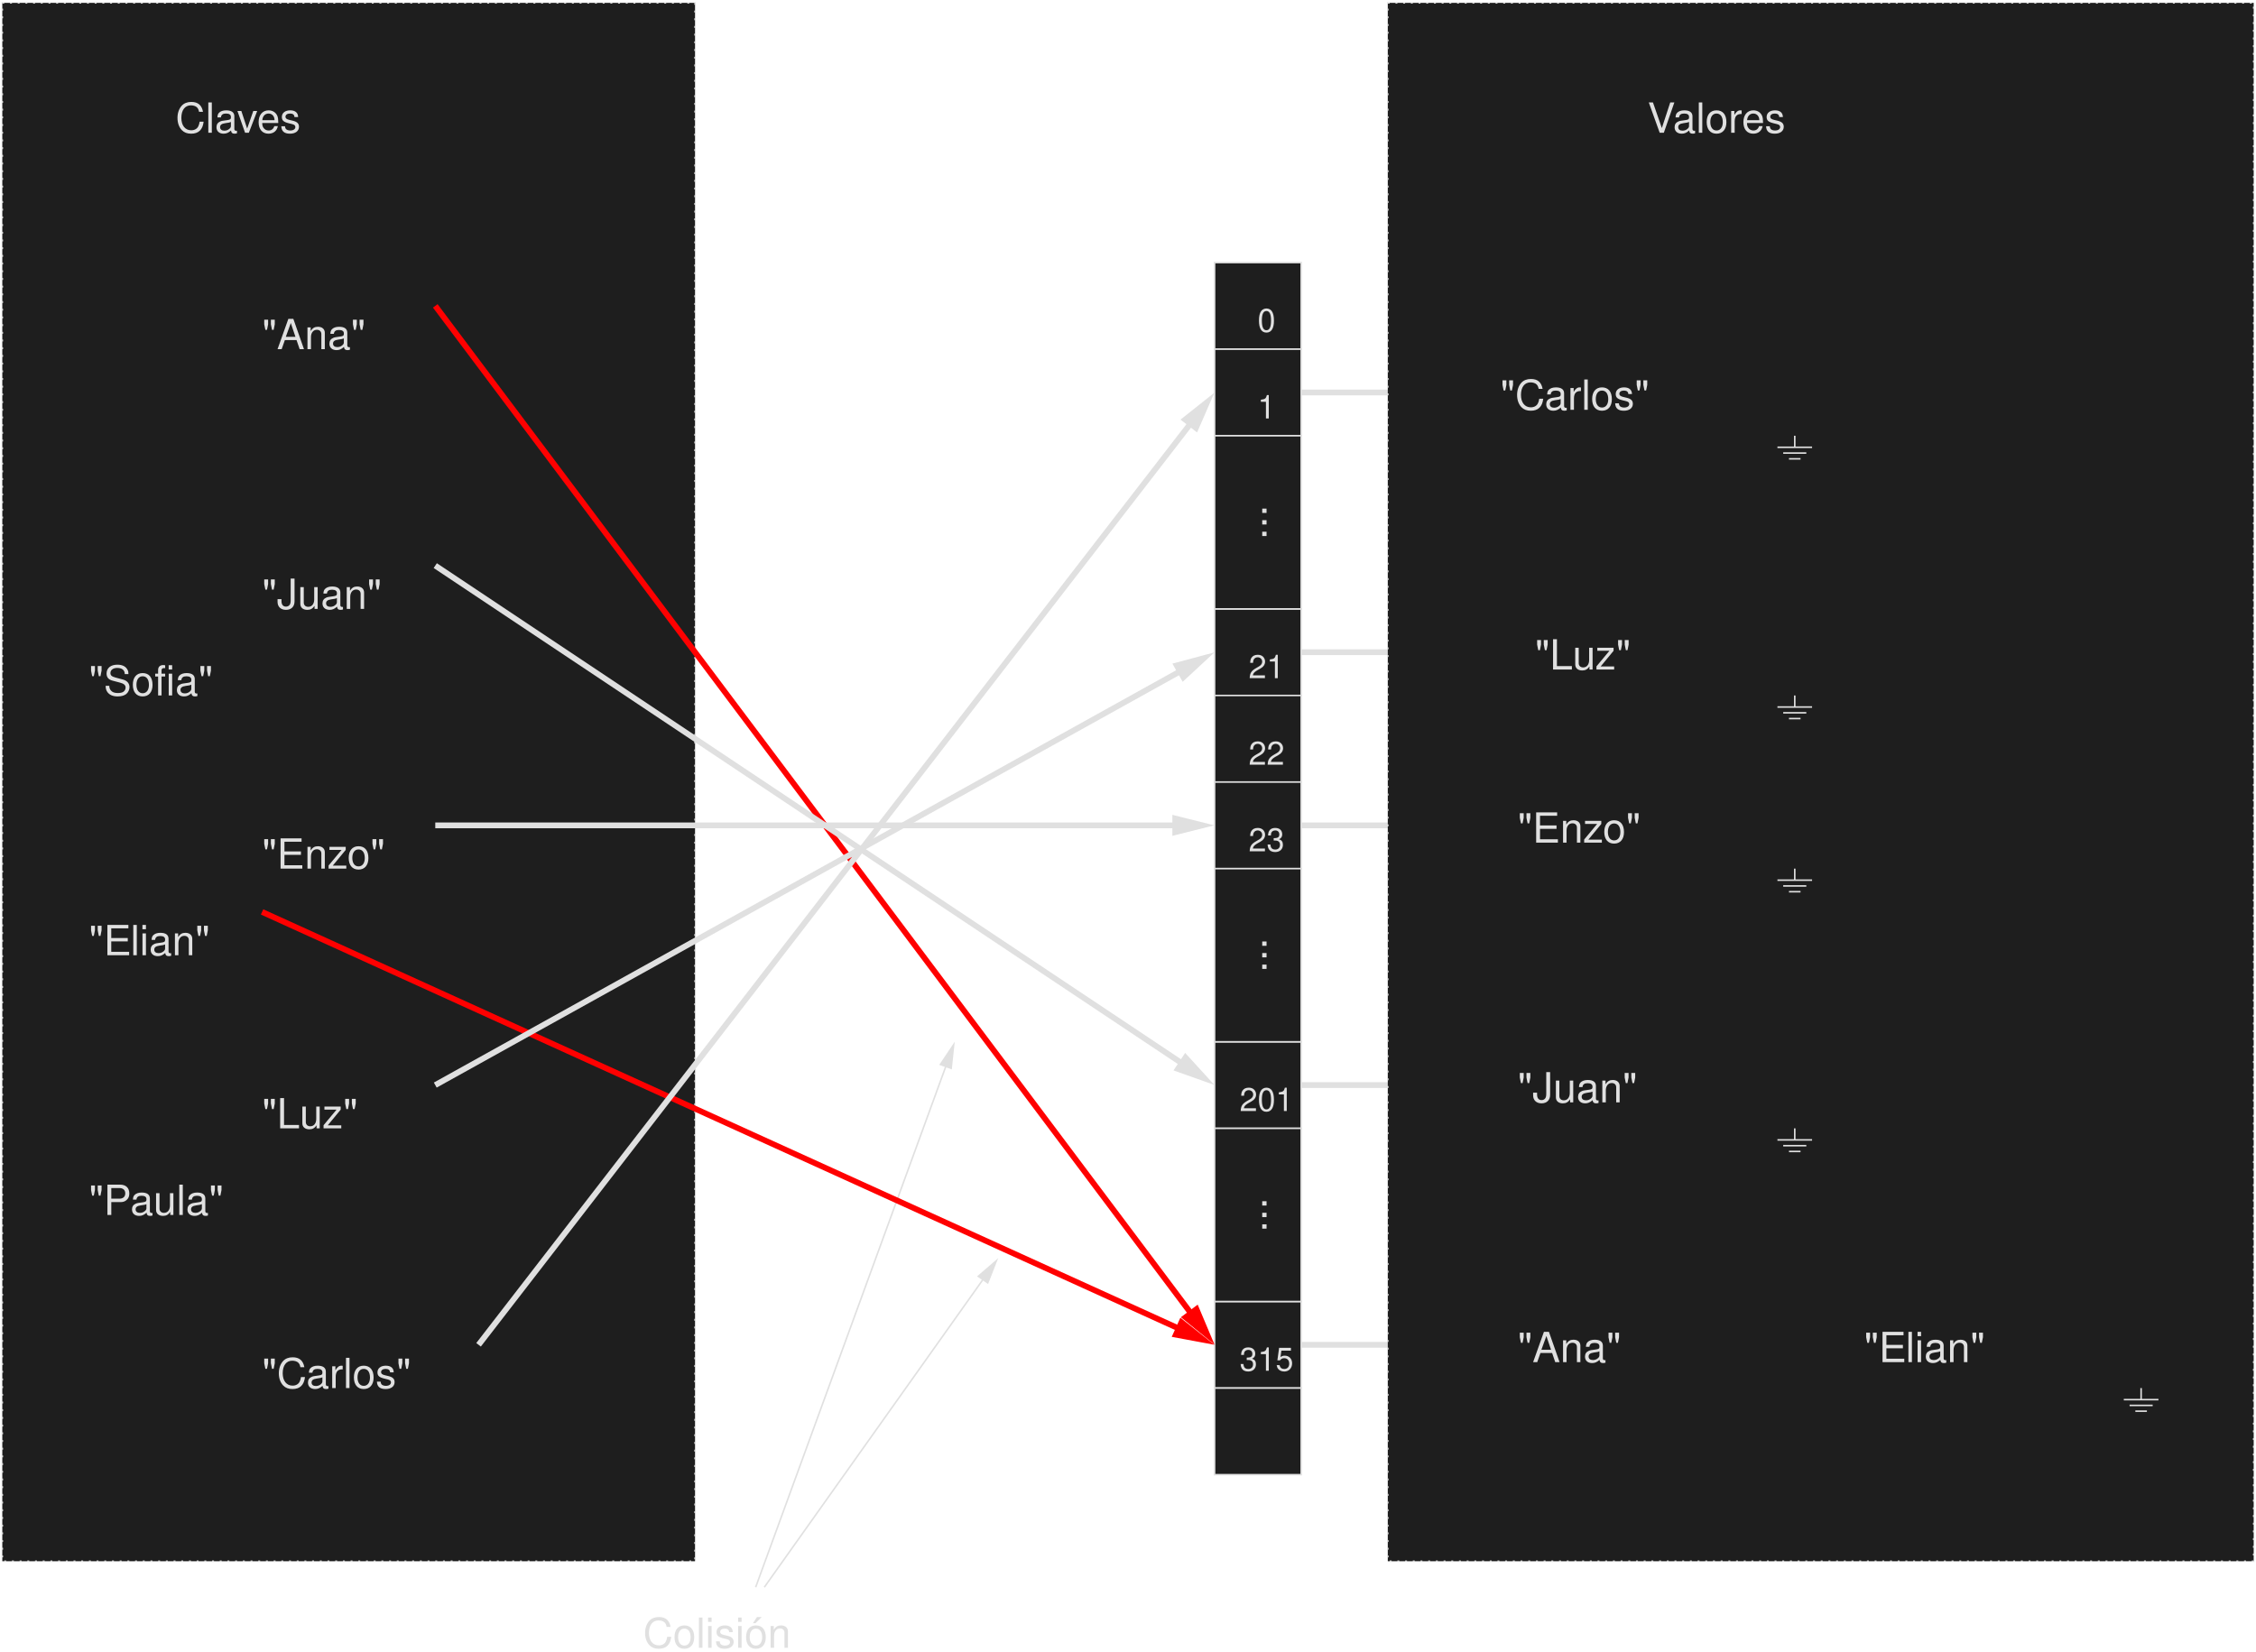
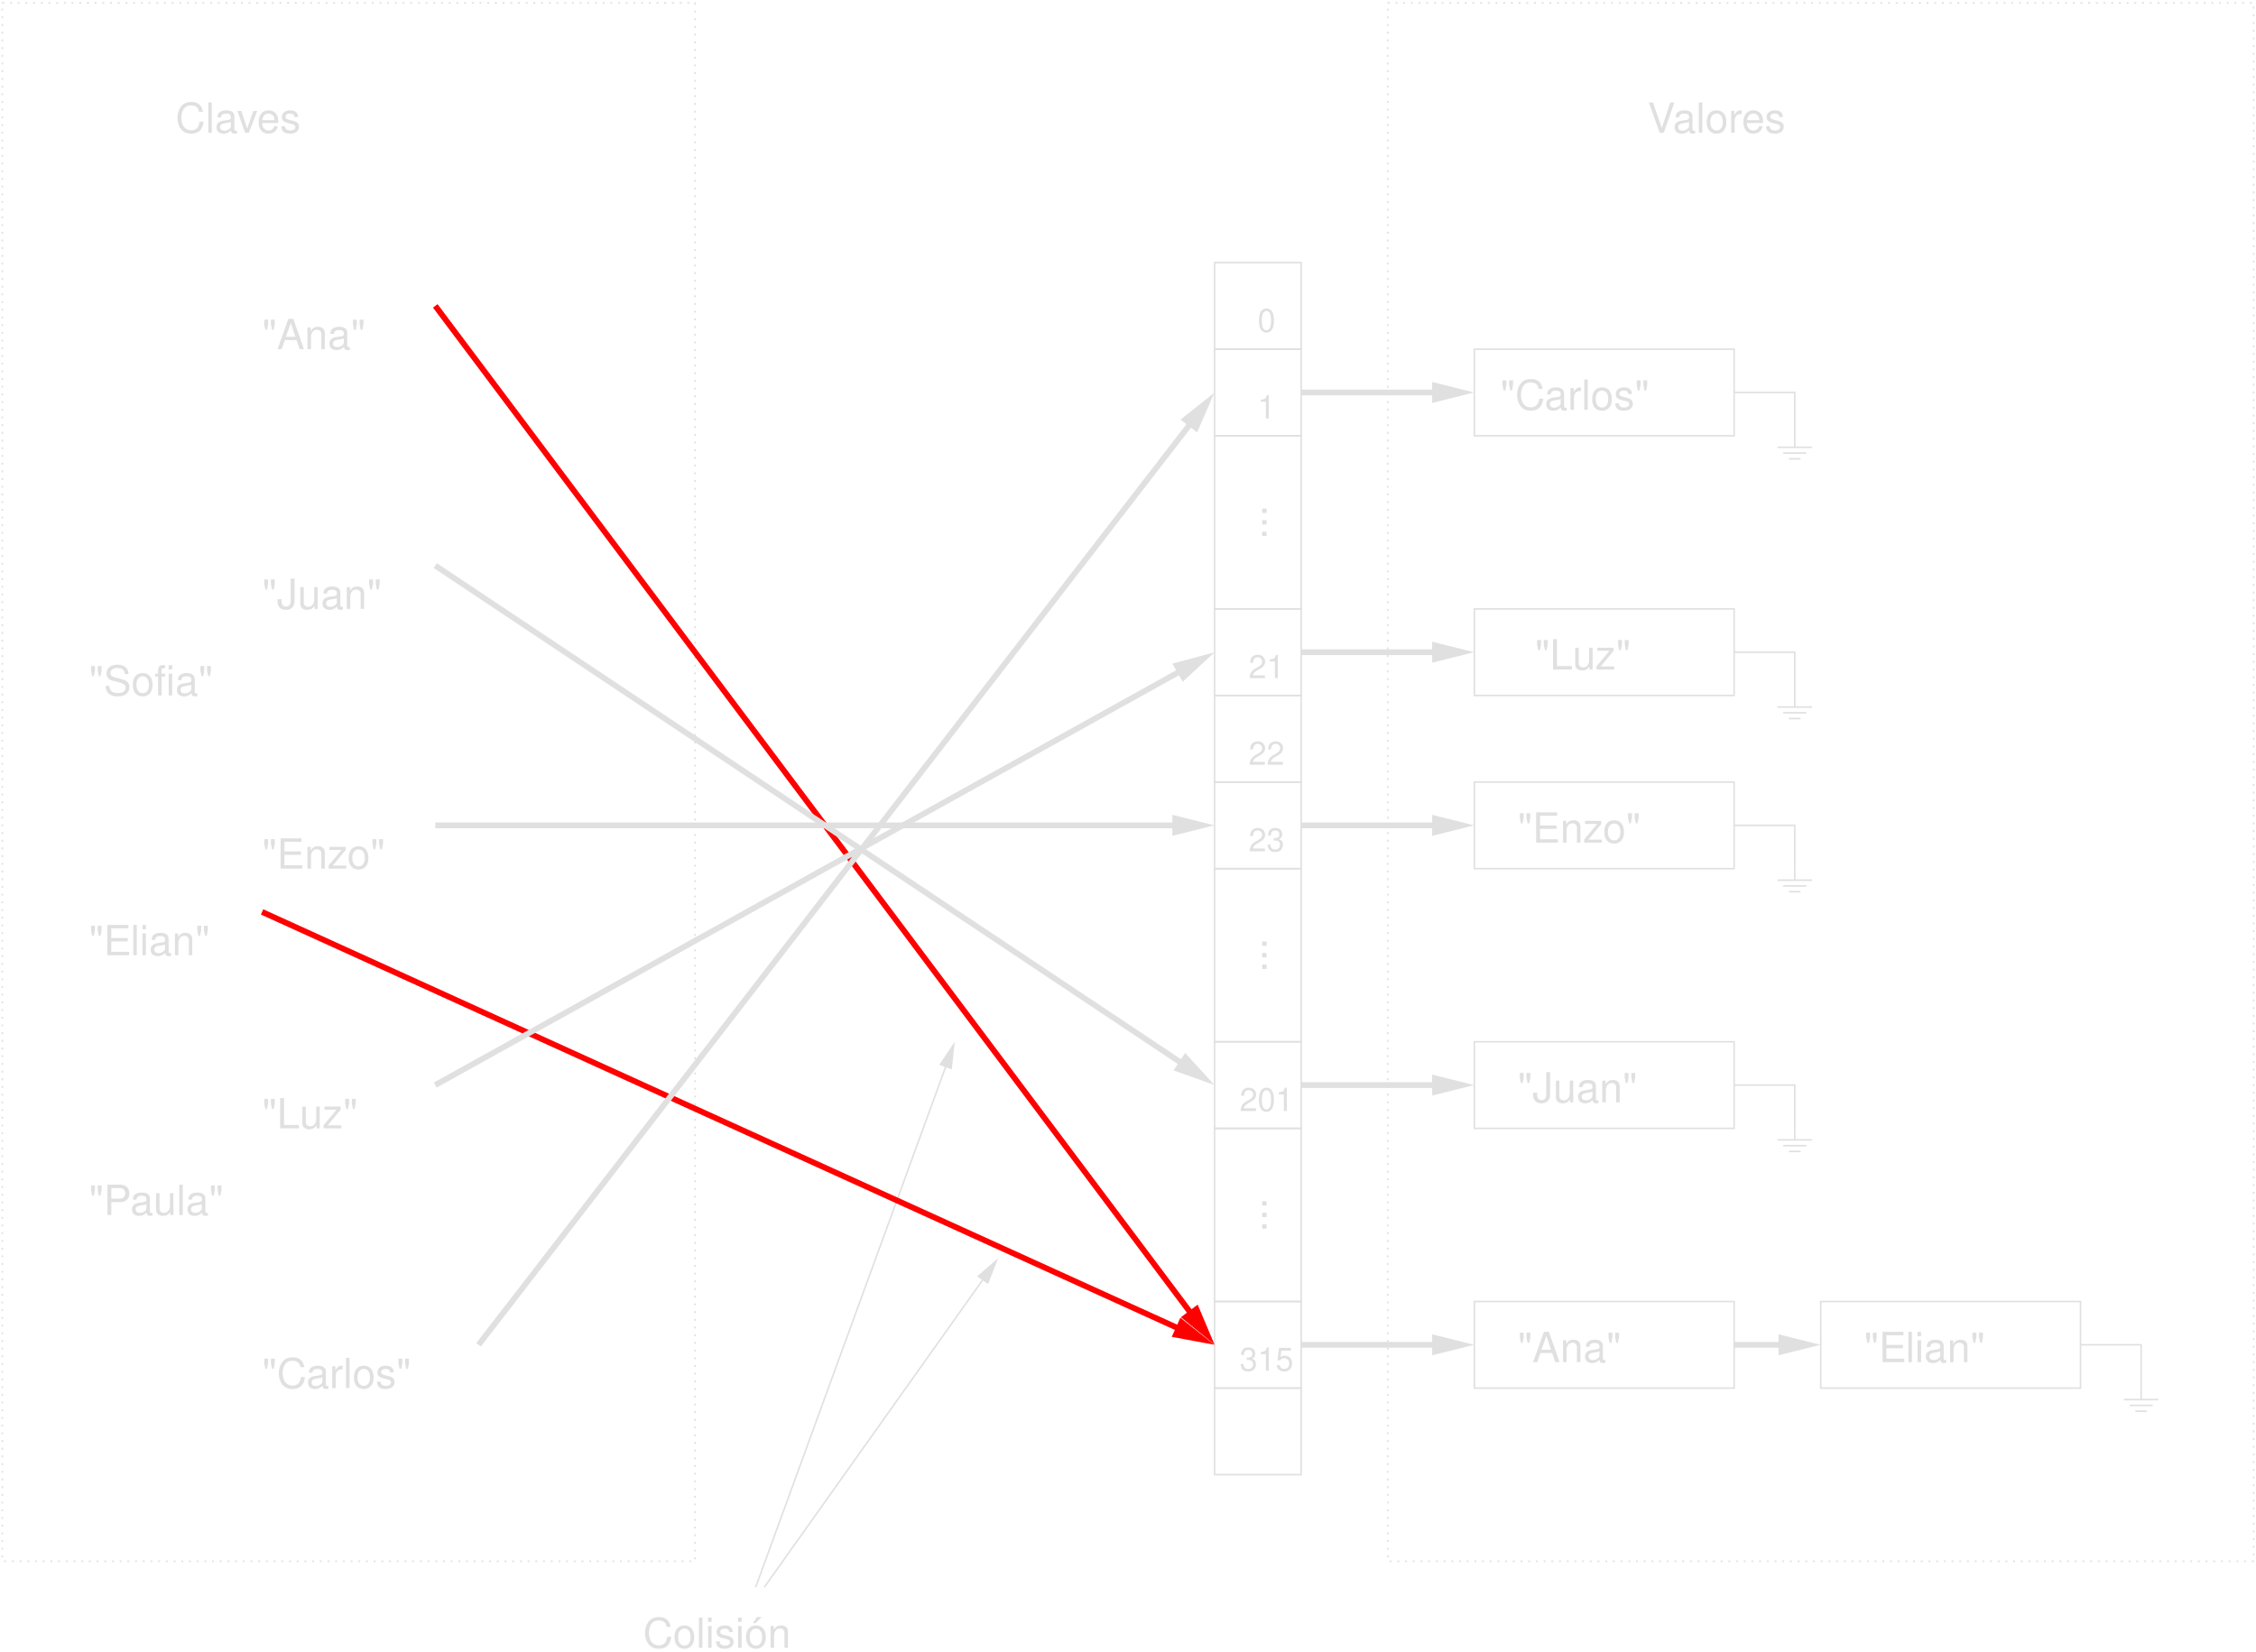
<svg xmlns="http://www.w3.org/2000/svg" width="739pt" height="541pt" viewBox="1338 438 11724 8577">
  <g fill="none">
    <polyline points=" 10665,2700 10665,2475 10350,2475" stroke="#e0e0e0" stroke-width="8px" />
    <polyline points=" 10665,4050 10665,3825 10350,3825" stroke="#e0e0e0" stroke-width="8px" />
    <polyline points=" 10665,4950 10665,4725 10350,4725" stroke="#e0e0e0" stroke-width="8px" />
    <polyline points=" 10665,6300 10665,6075 10350,6075" stroke="#e0e0e0" stroke-width="8px" />
    <polyline points=" 12465,7650 12465,7425 12150,7425" stroke="#e0e0e0" stroke-width="8px" />
-     <rect fill="#1e1e1e" x="7650" y="1800" width="450" height="450" stroke="#e0e0e0" stroke-width="8px" />
-     <rect fill="#1e1e1e" x="7650" y="3600" width="450" height="450" stroke="#e0e0e0" stroke-width="8px" />
-     <rect fill="#1e1e1e" x="7650" y="4050" width="450" height="450" stroke="#e0e0e0" stroke-width="8px" />
-     <rect fill="#1e1e1e" x="7650" y="4500" width="450" height="450" stroke="#e0e0e0" stroke-width="8px" />
-     <rect fill="#1e1e1e" x="7650" y="5850" width="450" height="450" stroke="#e0e0e0" stroke-width="8px" />
-     <rect fill="#1e1e1e" x="7650" y="7200" width="450" height="450" stroke="#e0e0e0" stroke-width="8px" />
-     <rect fill="#1e1e1e" x="7650" y="2250" width="450" height="450" stroke="#e0e0e0" stroke-width="8px" />
-     <rect fill="#1e1e1e" x="7650" y="7650" width="450" height="450" stroke="#e0e0e0" stroke-width="8px" />
-     <rect fill="#1e1e1e" x="7650" y="4950" width="450" height="900" stroke="#e0e0e0" stroke-width="8px" />
-     <rect fill="#1e1e1e" x="7650" y="6300" width="450" height="900" stroke="#e0e0e0" stroke-width="8px" />
-     <rect fill="#1e1e1e" x="7650" y="2700" width="450" height="900" stroke="#e0e0e0" stroke-width="8px" />
-     <rect fill="#1e1e1e" x="1350" y="450" width="3600" height="8100" stroke="#e0e0e0" stroke-width="8px" stroke-dasharray="10 30" />
+     <rect x="7650" y="1800" width="450" height="450" stroke="#e0e0e0" stroke-width="8px" />
+     <rect x="7650" y="3600" width="450" height="450" stroke="#e0e0e0" stroke-width="8px" />
+     <rect x="7650" y="4050" width="450" height="450" stroke="#e0e0e0" stroke-width="8px" />
+     <rect x="7650" y="4500" width="450" height="450" stroke="#e0e0e0" stroke-width="8px" />
+     <rect x="7650" y="5850" width="450" height="450" stroke="#e0e0e0" stroke-width="8px" />
+     <rect x="7650" y="7200" width="450" height="450" stroke="#e0e0e0" stroke-width="8px" />
+     <rect x="7650" y="2250" width="450" height="450" stroke="#e0e0e0" stroke-width="8px" />
+     <rect x="7650" y="7650" width="450" height="450" stroke="#e0e0e0" stroke-width="8px" />
+     <rect x="7650" y="4950" width="450" height="900" stroke="#e0e0e0" stroke-width="8px" />
+     <rect x="7650" y="6300" width="450" height="900" stroke="#e0e0e0" stroke-width="8px" />
+     <rect x="7650" y="2700" width="450" height="900" stroke="#e0e0e0" stroke-width="8px" />
+     <rect x="1350" y="450" width="3600" height="8100" stroke="#e0e0e0" stroke-width="8px" stroke-dasharray="10 30" />
    <defs>
      <clipPath id="cp0">
        <path clip-rule="evenodd" d="M 1338,438 H 13062 V 9015 H 1338 z   M 6225,5968 6281,5988 6309,5846 6296,5841z" />
      </clipPath>
    </defs>
    <polyline points=" 5265,8685 6300,5850" clip-path="url(#cp0)" stroke="#e0e0e0" stroke-width="8px" />
    <polygon points=" 6281,5988 6294,5865 6225,5968 6281,5988" stroke="#e0e0e0" stroke-width="8px" stroke-miterlimit="8" fill="#e0e0e0" />
    <defs>
      <clipPath id="cp1">
        <path clip-rule="evenodd" d="M 1338,438 H 13062 V 9015 H 1338 z   M 7475,7296 7438,7378 7659,7449 7674,7416z" />
      </clipPath>
    </defs>
    <polyline points=" 2700,5175 7650,7425" clip-path="url(#cp1)" stroke="#ff0000" stroke-width="30px" />
    <polygon points=" 7438,7378 7621,7412 7475,7296 7438,7378" stroke="#ff0000" stroke-width="15px" stroke-miterlimit="8" fill="#ff0000" />
    <defs>
      <clipPath id="cp2">
        <path clip-rule="evenodd" d="M 1338,438 H 13062 V 9015 H 1338 z   M 7559,7228 7487,7282 7646,7450 7675,7429z" />
      </clipPath>
    </defs>
    <polyline points=" 3600,2025 7650,7425" clip-path="url(#cp2)" stroke="#ff0000" stroke-width="30px" />
    <polygon points=" 7487,7282 7631,7399 7559,7228 7487,7282" stroke="#ff0000" stroke-width="15px" stroke-miterlimit="8" fill="#ff0000" />
    <defs>
      <clipPath id="cp3">
        <path clip-rule="evenodd" d="M 1338,438 H 13062 V 9015 H 1338 z   M 7498,5920 7448,5995 7655,6100 7675,6070z" />
      </clipPath>
    </defs>
    <polyline points=" 3600,3375 7650,6075" clip-path="url(#cp3)" stroke="#e0e0e0" stroke-width="30px" />
    <polygon points=" 7448,5995 7623,6057 7498,5920 7448,5995" stroke="#e0e0e0" stroke-width="15px" stroke-miterlimit="8" fill="#e0e0e0" />
    <defs>
      <clipPath id="cp4">
        <path clip-rule="evenodd" d="M 1338,438 H 13062 V 9015 H 1338 z   M 7438,4680 7438,4770 7668,4743 7668,4707z" />
      </clipPath>
    </defs>
    <polyline points=" 3600,4725 7650,4725" clip-path="url(#cp4)" stroke="#e0e0e0" stroke-width="30px" />
    <polygon points=" 7438,4770 7618,4725 7438,4680 7438,4770" stroke="#e0e0e0" stroke-width="15px" stroke-miterlimit="8" fill="#e0e0e0" />
    <defs>
      <clipPath id="cp5">
        <path clip-rule="evenodd" d="M 1338,438 H 13062 V 9015 H 1338 z   M 7442,3889 7486,3967 7674,3832 7657,3801z" />
      </clipPath>
    </defs>
    <polyline points=" 3600,6075 7650,3825" clip-path="url(#cp5)" stroke="#e0e0e0" stroke-width="30px" />
    <polygon points=" 7486,3967 7622,3841 7442,3889 7486,3967" stroke="#e0e0e0" stroke-width="15px" stroke-miterlimit="8" fill="#e0e0e0" />
    <defs>
      <clipPath id="cp6">
        <path clip-rule="evenodd" d="M 1338,438 H 13062 V 9015 H 1338 z   M 7485,2616 7556,2671 7675,2472 7647,2450z" />
      </clipPath>
    </defs>
    <polyline points=" 3825,7425 7650,2475" clip-path="url(#cp6)" stroke="#e0e0e0" stroke-width="30px" />
    <polygon points=" 7556,2671 7630,2501 7485,2616 7556,2671" stroke="#e0e0e0" stroke-width="15px" stroke-miterlimit="8" fill="#e0e0e0" />
    <defs>
      <clipPath id="cp7">
        <path clip-rule="evenodd" d="M 1338,438 H 13062 V 9015 H 1338 z   M 8788,2430 8788,2520 9018,2493 9018,2457z" />
      </clipPath>
    </defs>
    <polyline points=" 8100,2475 9000,2475" clip-path="url(#cp7)" stroke="#e0e0e0" stroke-width="30px" />
    <polygon points=" 8788,2520 8968,2475 8788,2430 8788,2520" stroke="#e0e0e0" stroke-width="15px" stroke-miterlimit="8" fill="#e0e0e0" />
    <defs>
      <clipPath id="cp8">
        <path clip-rule="evenodd" d="M 1338,438 H 13062 V 9015 H 1338 z   M 8788,3780 8788,3870 9018,3843 9018,3807z" />
      </clipPath>
    </defs>
    <polyline points=" 8100,3825 9000,3825" clip-path="url(#cp8)" stroke="#e0e0e0" stroke-width="30px" />
    <polygon points=" 8788,3870 8968,3825 8788,3780 8788,3870" stroke="#e0e0e0" stroke-width="15px" stroke-miterlimit="8" fill="#e0e0e0" />
    <defs>
      <clipPath id="cp9">
        <path clip-rule="evenodd" d="M 1338,438 H 13062 V 9015 H 1338 z   M 8788,4680 8788,4770 9018,4743 9018,4707z" />
      </clipPath>
    </defs>
    <polyline points=" 8100,4725 9000,4725" clip-path="url(#cp9)" stroke="#e0e0e0" stroke-width="30px" />
    <polygon points=" 8788,4770 8968,4725 8788,4680 8788,4770" stroke="#e0e0e0" stroke-width="15px" stroke-miterlimit="8" fill="#e0e0e0" />
    <defs>
      <clipPath id="cp10">
        <path clip-rule="evenodd" d="M 1338,438 H 13062 V 9015 H 1338 z   M 8788,6030 8788,6120 9018,6093 9018,6057z" />
      </clipPath>
    </defs>
    <polyline points=" 8100,6075 9000,6075" clip-path="url(#cp10)" stroke="#e0e0e0" stroke-width="30px" />
    <polygon points=" 8788,6120 8968,6075 8788,6030 8788,6120" stroke="#e0e0e0" stroke-width="15px" stroke-miterlimit="8" fill="#e0e0e0" />
    <defs>
      <clipPath id="cp11">
        <path clip-rule="evenodd" d="M 1338,438 H 13062 V 9015 H 1338 z   M 8788,7380 8788,7470 9018,7443 9018,7407z" />
      </clipPath>
    </defs>
    <polyline points=" 8100,7425 9000,7425" clip-path="url(#cp11)" stroke="#e0e0e0" stroke-width="30px" />
    <polygon points=" 8788,7470 8968,7425 8788,7380 8788,7470" stroke="#e0e0e0" stroke-width="15px" stroke-miterlimit="8" fill="#e0e0e0" />
    <defs>
      <clipPath id="cp12">
        <path clip-rule="evenodd" d="M 1338,438 H 13062 V 9015 H 1338 z   M 6422,7069 6471,7103 6534,6973 6523,6966z" />
      </clipPath>
    </defs>
    <polyline points=" 5310,8685 6525,6975" clip-path="url(#cp12)" stroke="#e0e0e0" stroke-width="8px" />
    <polygon points=" 6471,7103 6516,6988 6422,7069 6471,7103" stroke="#e0e0e0" stroke-width="8px" stroke-miterlimit="8" fill="#e0e0e0" />
-     <rect fill="#1e1e1e" x="9000" y="2250" width="1350" height="450" stroke="#e0e0e0" stroke-width="8px" />
-     <rect fill="#1e1e1e" x="9000" y="3600" width="1350" height="450" stroke="#e0e0e0" stroke-width="8px" />
-     <rect fill="#1e1e1e" x="9000" y="4500" width="1350" height="450" stroke="#e0e0e0" stroke-width="8px" />
-     <rect fill="#1e1e1e" x="9000" y="5850" width="1350" height="450" stroke="#e0e0e0" stroke-width="8px" />
-     <rect fill="#1e1e1e" x="9000" y="7200" width="1350" height="450" stroke="#e0e0e0" stroke-width="8px" />
-     <rect fill="#1e1e1e" x="10800" y="7200" width="1350" height="450" stroke="#e0e0e0" stroke-width="8px" />
+     <rect x="9000" y="2250" width="1350" height="450" stroke="#e0e0e0" stroke-width="8px" />
+     <rect x="9000" y="3600" width="1350" height="450" stroke="#e0e0e0" stroke-width="8px" />
+     <rect x="9000" y="4500" width="1350" height="450" stroke="#e0e0e0" stroke-width="8px" />
+     <rect x="9000" y="5850" width="1350" height="450" stroke="#e0e0e0" stroke-width="8px" />
+     <rect x="9000" y="7200" width="1350" height="450" stroke="#e0e0e0" stroke-width="8px" />
+     <rect x="10800" y="7200" width="1350" height="450" stroke="#e0e0e0" stroke-width="8px" />
    <defs>
      <clipPath id="cp13">
        <path clip-rule="evenodd" d="M 1338,438 H 13062 V 9015 H 1338 z   M 10588,7380 10588,7470 10818,7443 10818,7407z" />
      </clipPath>
    </defs>
    <polyline points=" 10350,7425 10800,7425" clip-path="url(#cp13)" stroke="#e0e0e0" stroke-width="30px" />
    <polygon points=" 10588,7470 10768,7425 10588,7380 10588,7470" stroke="#e0e0e0" stroke-width="15px" stroke-miterlimit="8" fill="#e0e0e0" />
-     <rect fill="#1e1e1e" x="8550" y="450" width="4500" height="8100" stroke="#e0e0e0" stroke-width="8px" stroke-dasharray="10 30" />
+     <rect x="8550" y="450" width="4500" height="8100" stroke="#e0e0e0" stroke-width="8px" stroke-dasharray="10 30" />
    <text xml:space="preserve" x="2700" y="2250" fill="#e0e0e0" font-family="Helvetica" font-style="normal" font-weight="normal" font-size="216" text-anchor="start">"Ana"</text>
    <text xml:space="preserve" x="2700" y="3600" fill="#e0e0e0" font-family="Helvetica" font-style="normal" font-weight="normal" font-size="216" text-anchor="start">"Juan"</text>
    <text xml:space="preserve" x="2700" y="4950" fill="#e0e0e0" font-family="Helvetica" font-style="normal" font-weight="normal" font-size="216" text-anchor="start">"Enzo"</text>
    <text xml:space="preserve" x="2700" y="6300" fill="#e0e0e0" font-family="Helvetica" font-style="normal" font-weight="normal" font-size="216" text-anchor="start">"Luz"</text>
    <text xml:space="preserve" x="2700" y="7650" fill="#e0e0e0" font-family="Helvetica" font-style="normal" font-weight="normal" font-size="216" text-anchor="start">"Carlos"</text>
    <text xml:space="preserve" x="1800" y="5400" fill="#e0e0e0" font-family="Helvetica" font-style="normal" font-weight="normal" font-size="216" text-anchor="start">"Elian"</text>
    <text xml:space="preserve" x="1800" y="6750" fill="#e0e0e0" font-family="Helvetica" font-style="normal" font-weight="normal" font-size="216" text-anchor="start">"Paula"</text>
    <text xml:space="preserve" x="1800" y="4050" fill="#e0e0e0" font-family="Helvetica" font-style="normal" font-weight="normal" font-size="216" text-anchor="start">"Sofia"</text>
    <text xml:space="preserve" x="7830" y="2610" fill="#e0e0e0" font-family="Helvetica" font-style="normal" font-weight="normal" font-size="216" text-anchor="middle" />
    <g transform="translate(7920,6750) rotate(-90)">
      <text xml:space="preserve" x="0" y="0" fill="#e0e0e0" font-family="Helvetica" font-style="normal" font-weight="normal" font-size="216" text-anchor="middle">...</text>
    </g>
    <g transform="translate(7920,5400) rotate(-90)">
      <text xml:space="preserve" x="0" y="0" fill="#e0e0e0" font-family="Helvetica" font-style="normal" font-weight="normal" font-size="216" text-anchor="middle">...</text>
    </g>
    <g transform="translate(7920,3150) rotate(-90)">
      <text xml:space="preserve" x="0" y="0" fill="#e0e0e0" font-family="Helvetica" font-style="normal" font-weight="normal" font-size="216" text-anchor="middle">...</text>
    </g>
    <text xml:space="preserve" x="7920" y="7560" fill="#e0e0e0" font-family="Helvetica" font-style="normal" font-weight="normal" font-size="168" text-anchor="middle">315</text>
    <text xml:space="preserve" x="7920" y="6210" fill="#e0e0e0" font-family="Helvetica" font-style="normal" font-weight="normal" font-size="168" text-anchor="middle">201</text>
    <text xml:space="preserve" x="7920" y="4860" fill="#e0e0e0" font-family="Helvetica" font-style="normal" font-weight="normal" font-size="168" text-anchor="middle">23</text>
    <text xml:space="preserve" x="7920" y="4410" fill="#e0e0e0" font-family="Helvetica" font-style="normal" font-weight="normal" font-size="168" text-anchor="middle">22</text>
    <text xml:space="preserve" x="7920" y="3960" fill="#e0e0e0" font-family="Helvetica" font-style="normal" font-weight="normal" font-size="168" text-anchor="middle">21</text>
    <text xml:space="preserve" x="7920" y="2610" fill="#e0e0e0" font-family="Helvetica" font-style="normal" font-weight="normal" font-size="168" text-anchor="middle">1</text>
    <text xml:space="preserve" x="7920" y="2160" fill="#e0e0e0" font-family="Helvetica" font-style="normal" font-weight="normal" font-size="168" text-anchor="middle">0</text>
    <text xml:space="preserve" x="2250" y="1125" fill="#e0e0e0" font-family="Helvetica" font-style="normal" font-weight="normal" font-size="216" text-anchor="start">Claves</text>
    <text xml:space="preserve" x="9900" y="1125" fill="#e0e0e0" font-family="Helvetica" font-style="normal" font-weight="normal" font-size="216" text-anchor="start">Valores</text>
    <text xml:space="preserve" x="4680" y="9000" fill="#e0e0e0" font-family="Helvetica" font-style="normal" font-weight="normal" font-size="216" text-anchor="start">Colisión</text>
    <text xml:space="preserve" x="9135" y="2565" fill="#e0e0e0" font-family="Helvetica" font-style="normal" font-weight="normal" font-size="216" text-anchor="start">"Carlos"</text>
    <text xml:space="preserve" x="9315" y="3915" fill="#e0e0e0" font-family="Helvetica" font-style="normal" font-weight="normal" font-size="216" text-anchor="start">"Luz"</text>
    <text xml:space="preserve" x="9225" y="4815" fill="#e0e0e0" font-family="Helvetica" font-style="normal" font-weight="normal" font-size="216" text-anchor="start">"Enzo"</text>
    <text xml:space="preserve" x="9225" y="6165" fill="#e0e0e0" font-family="Helvetica" font-style="normal" font-weight="normal" font-size="216" text-anchor="start">"Juan"</text>
    <text xml:space="preserve" x="9225" y="7515" fill="#e0e0e0" font-family="Helvetica" font-style="normal" font-weight="normal" font-size="216" text-anchor="start">"Ana"</text>
    <text xml:space="preserve" x="11025" y="7515" fill="#e0e0e0" font-family="Helvetica" font-style="normal" font-weight="normal" font-size="216" text-anchor="start">"Elian"</text>
    <polyline points=" 10575,2760 10755,2760" stroke="#e0e0e0" stroke-width="8px" />
    <polyline points=" 10605,2790 10725,2790" stroke="#e0e0e0" stroke-width="8px" />
    <polyline points=" 10635,2820 10695,2820" stroke="#e0e0e0" stroke-width="8px" />
    <polyline points=" 10665,2760 10665,2700" stroke="#e0e0e0" stroke-width="8px" />
    <polyline points=" 10575,4110 10755,4110" stroke="#e0e0e0" stroke-width="8px" />
    <polyline points=" 10605,4140 10725,4140" stroke="#e0e0e0" stroke-width="8px" />
    <polyline points=" 10635,4170 10695,4170" stroke="#e0e0e0" stroke-width="8px" />
    <polyline points=" 10665,4110 10665,4050" stroke="#e0e0e0" stroke-width="8px" />
    <polyline points=" 10575,5010 10755,5010" stroke="#e0e0e0" stroke-width="8px" />
    <polyline points=" 10605,5040 10725,5040" stroke="#e0e0e0" stroke-width="8px" />
    <polyline points=" 10635,5070 10695,5070" stroke="#e0e0e0" stroke-width="8px" />
    <polyline points=" 10665,5010 10665,4950" stroke="#e0e0e0" stroke-width="8px" />
    <polyline points=" 10575,6360 10755,6360" stroke="#e0e0e0" stroke-width="8px" />
    <polyline points=" 10605,6390 10725,6390" stroke="#e0e0e0" stroke-width="8px" />
    <polyline points=" 10635,6420 10695,6420" stroke="#e0e0e0" stroke-width="8px" />
    <polyline points=" 10665,6360 10665,6300" stroke="#e0e0e0" stroke-width="8px" />
    <polyline points=" 12375,7710 12555,7710" stroke="#e0e0e0" stroke-width="8px" />
    <polyline points=" 12405,7740 12525,7740" stroke="#e0e0e0" stroke-width="8px" />
    <polyline points=" 12435,7770 12495,7770" stroke="#e0e0e0" stroke-width="8px" />
    <polyline points=" 12465,7710 12465,7650" stroke="#e0e0e0" stroke-width="8px" />
  </g>
</svg>
